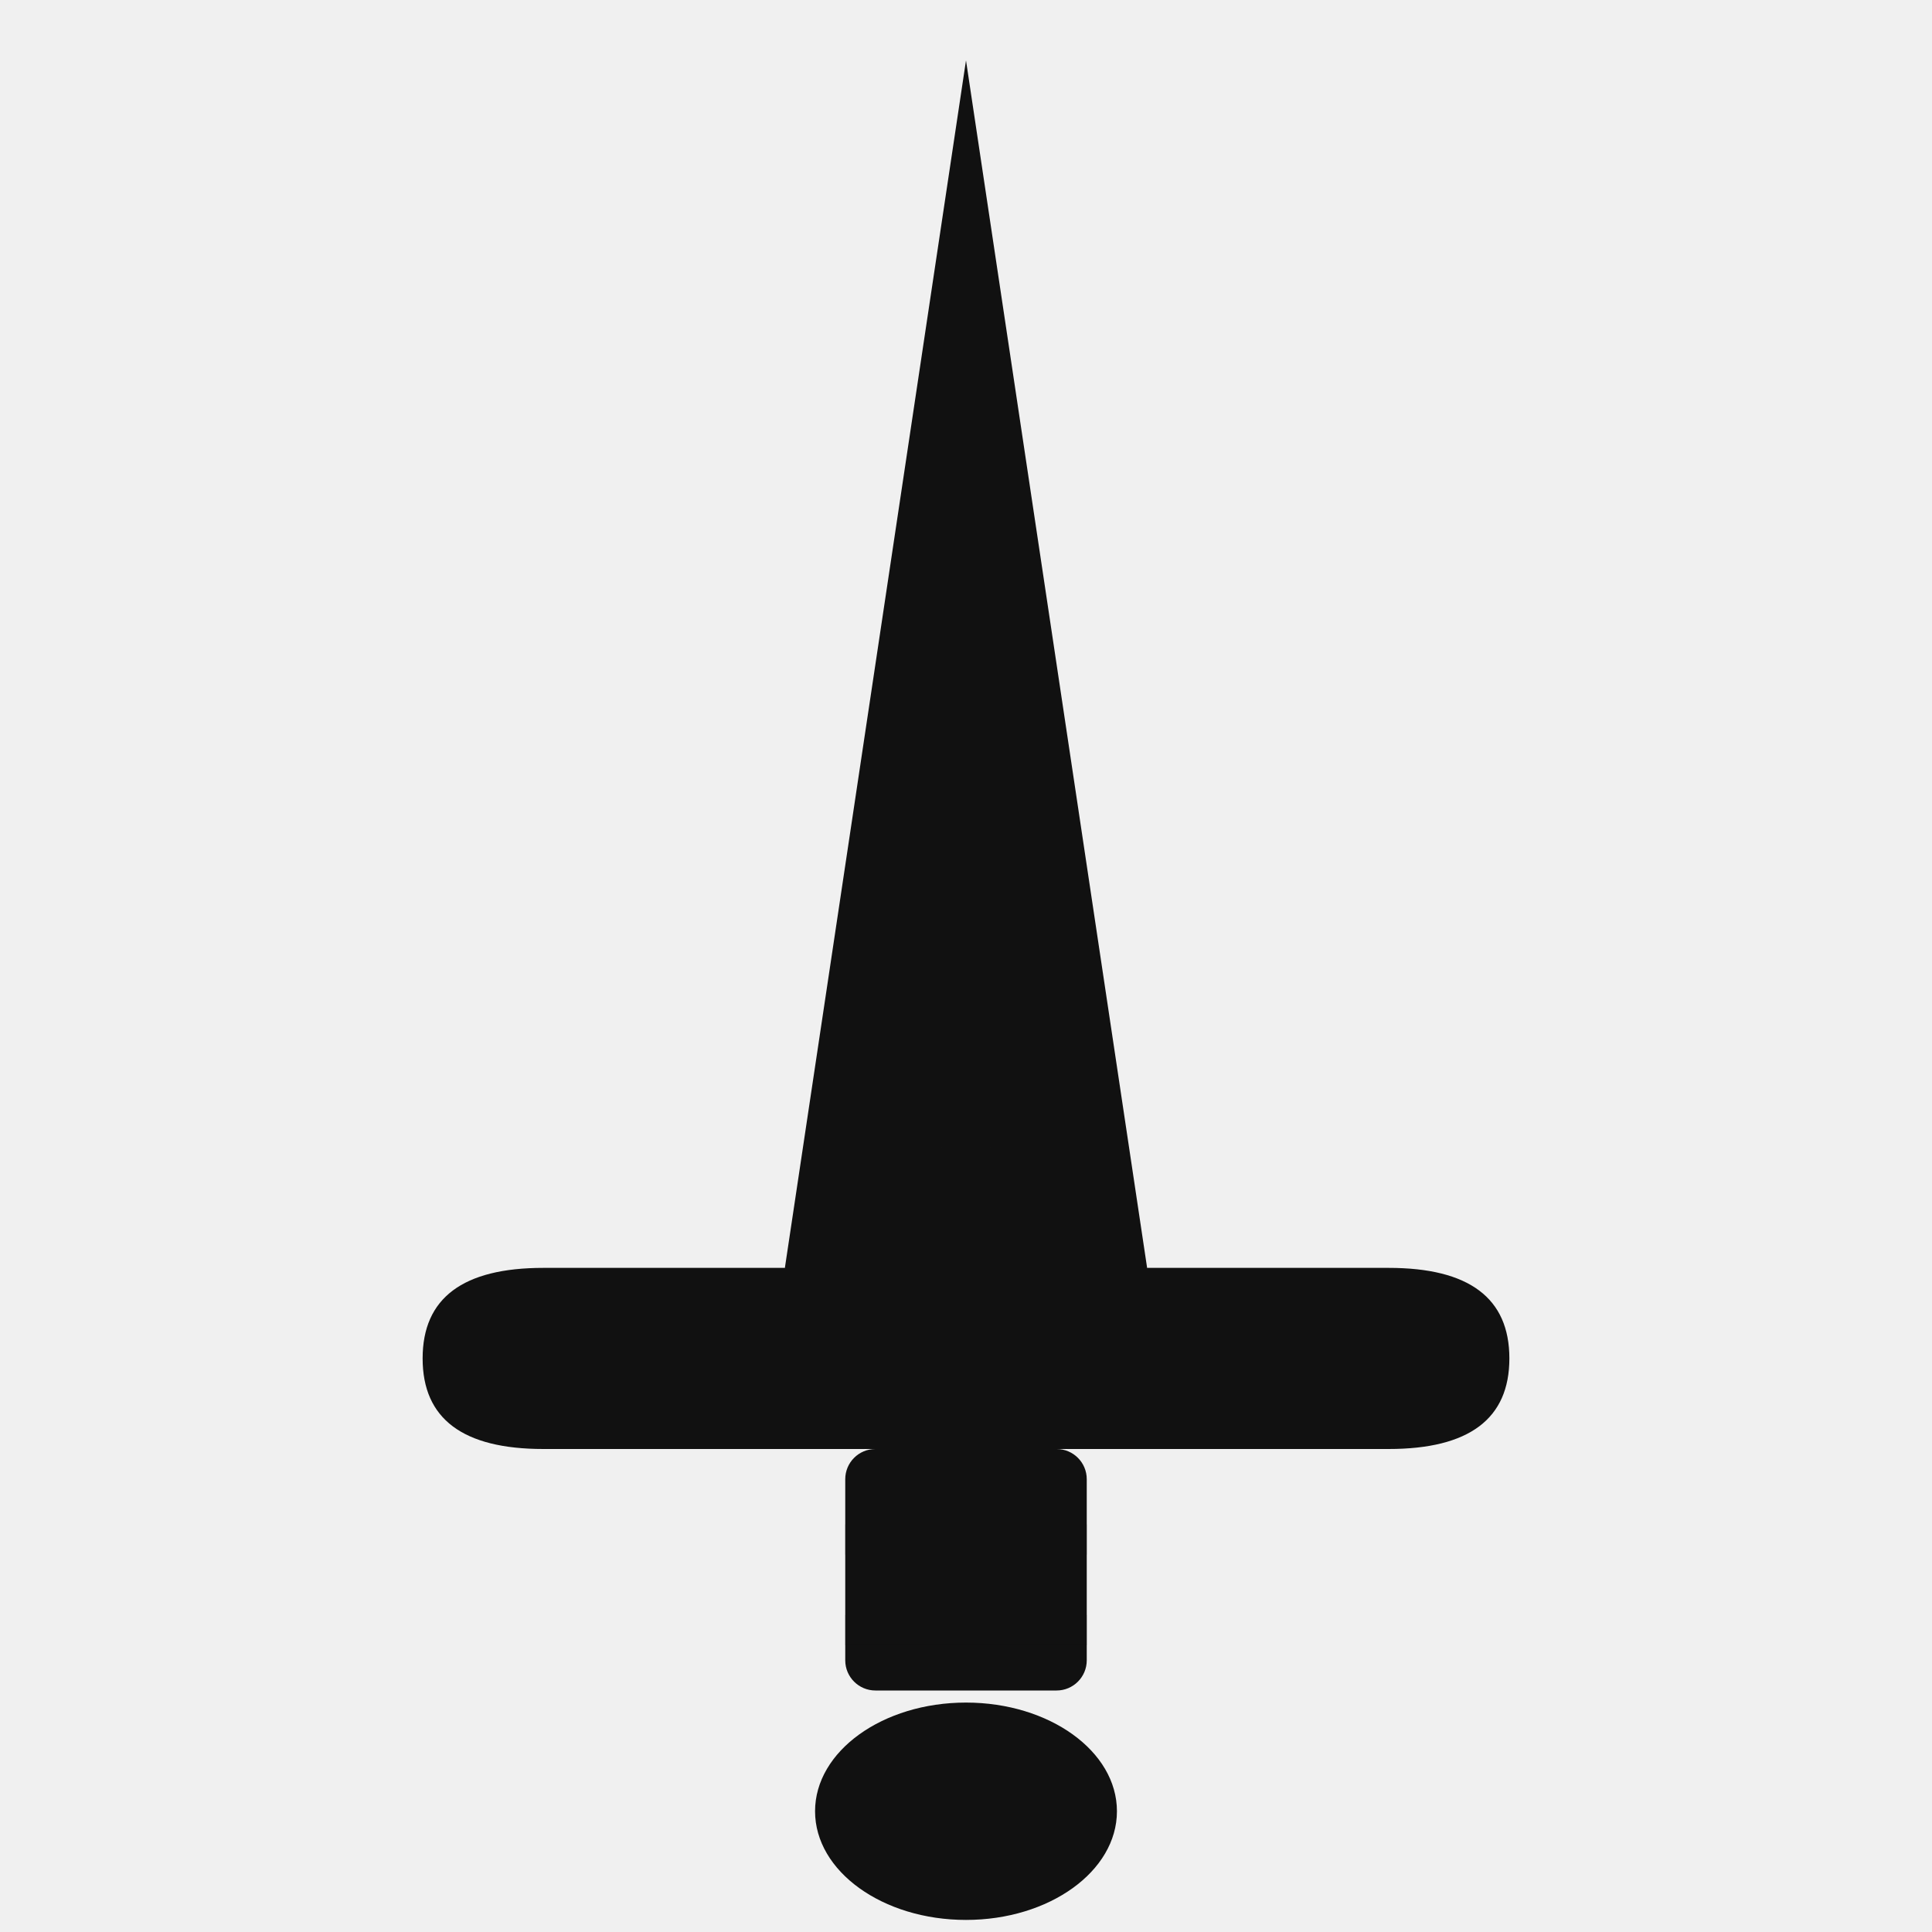
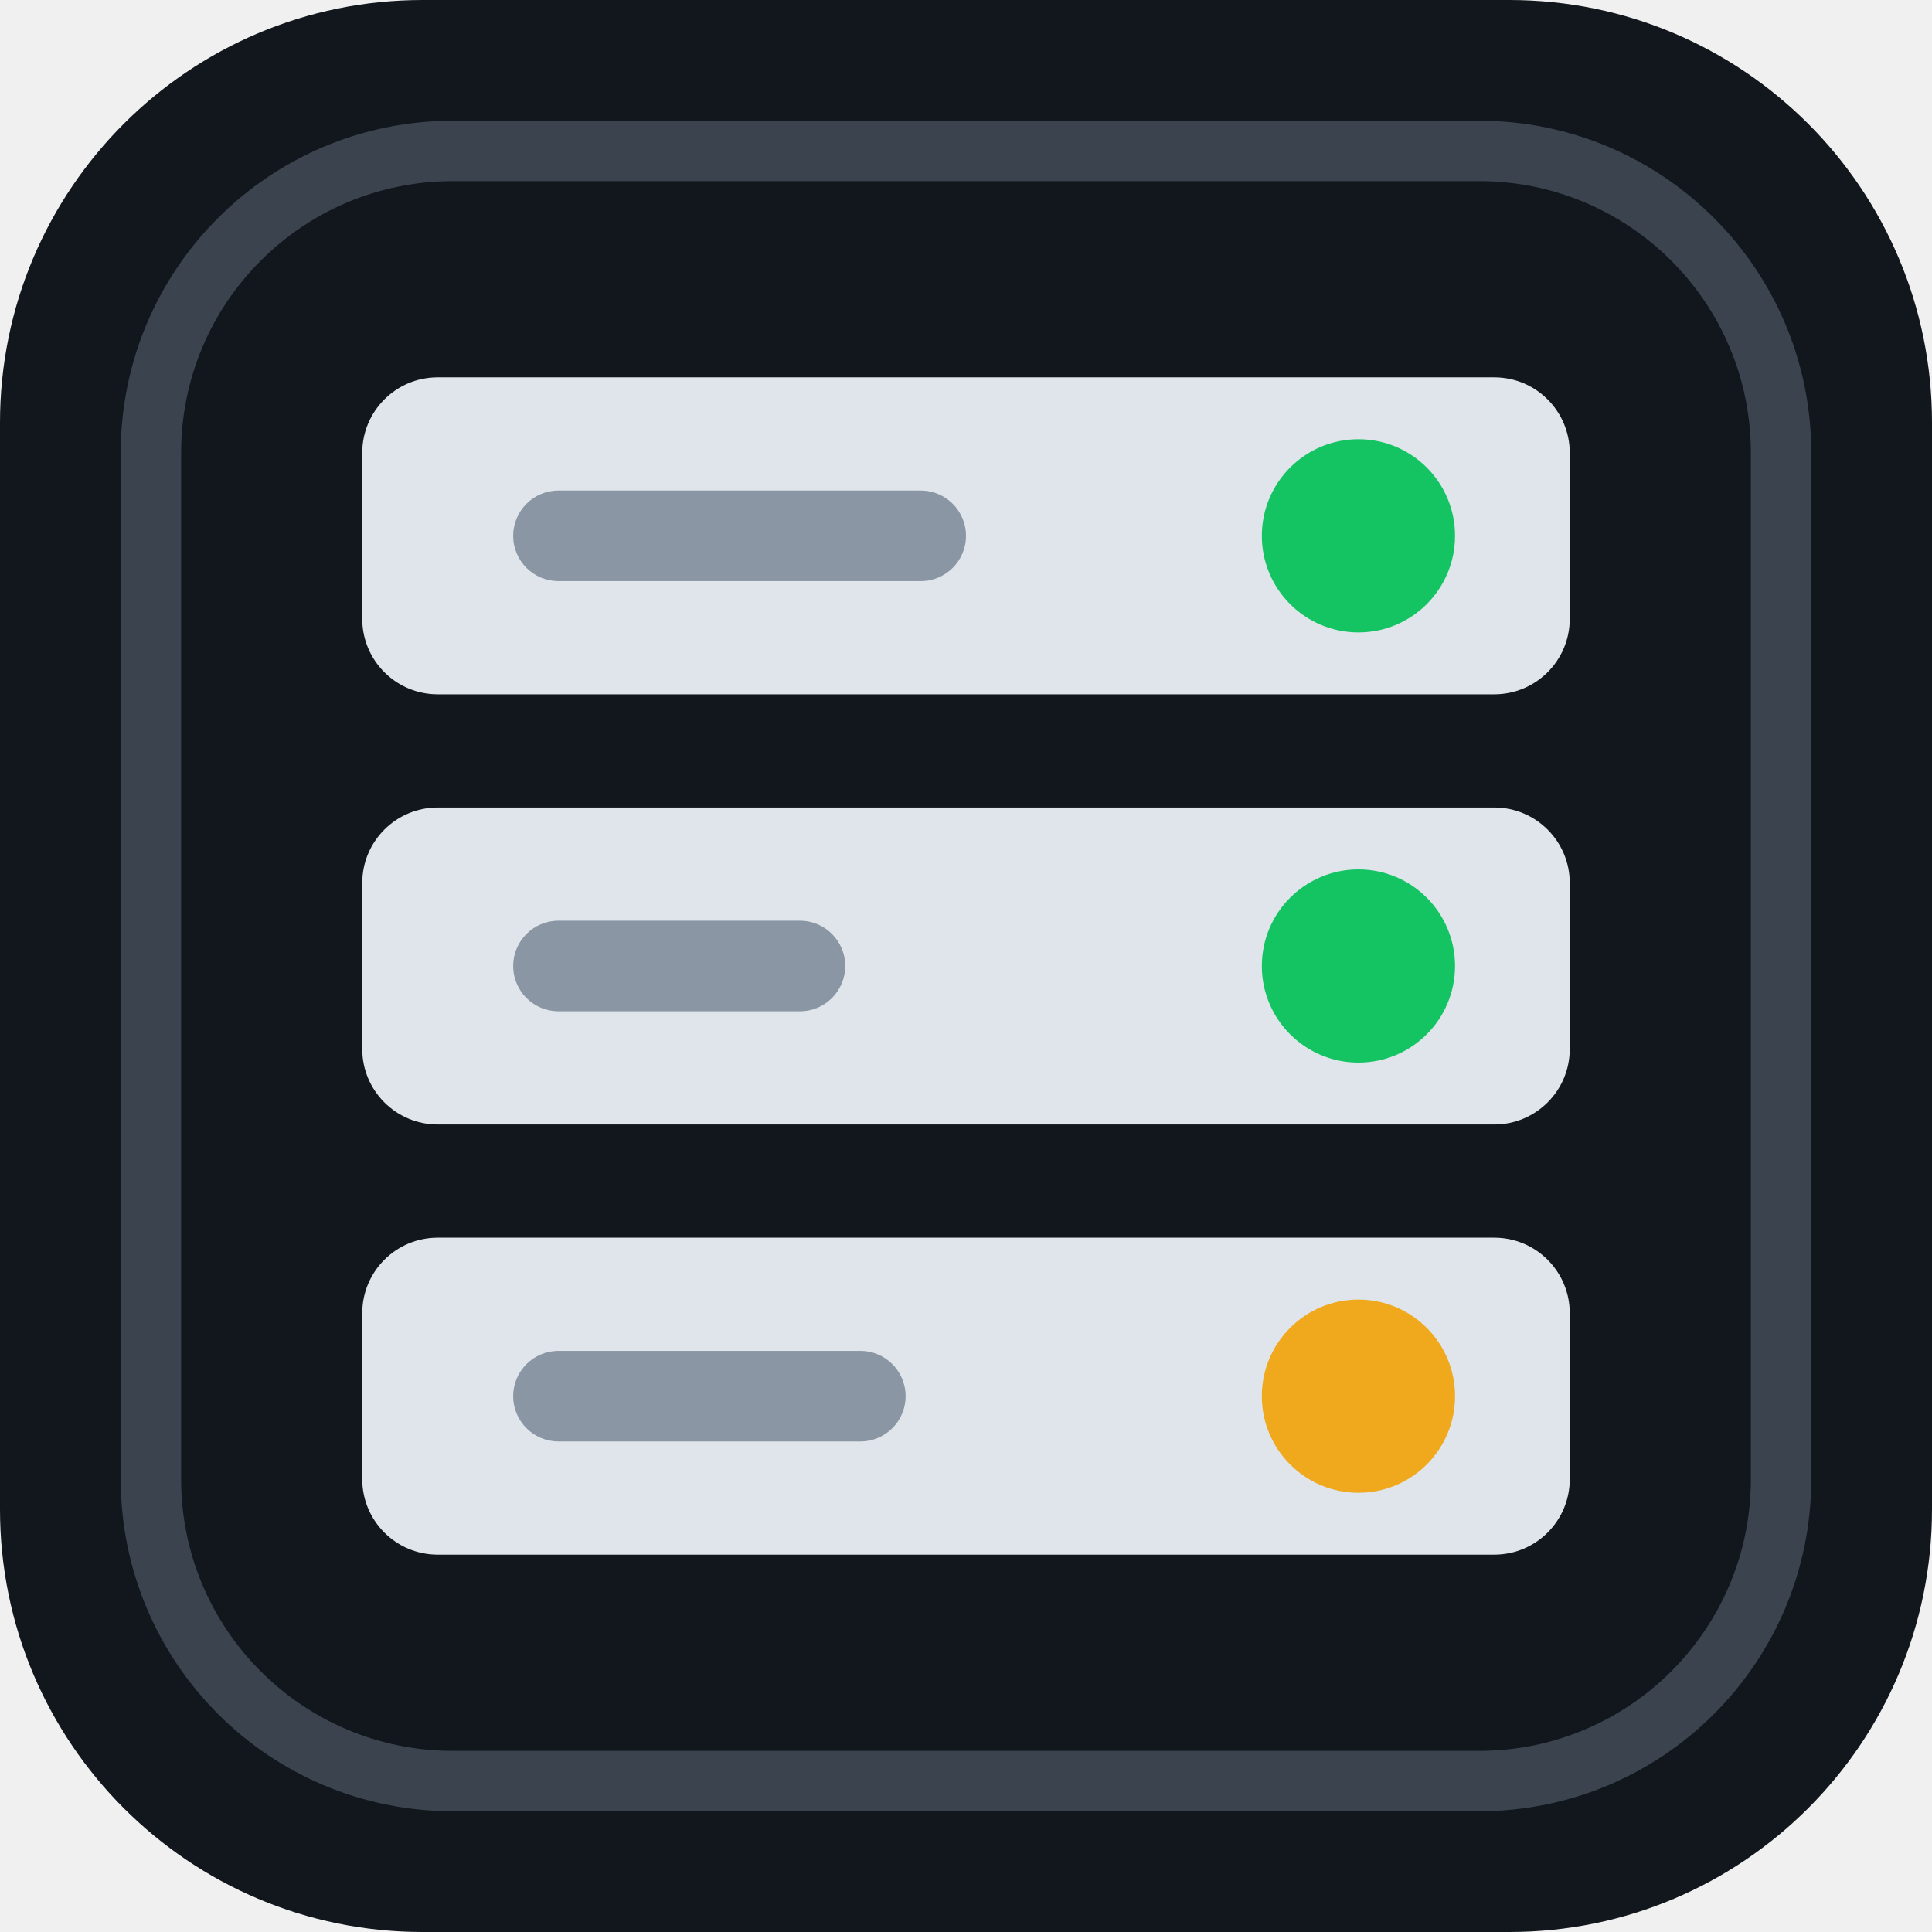
- <svg xmlns="http://www.w3.org/2000/svg" viewBox="0 0 32 32">
-   <style>
-     .s { stroke: #111; fill: none; }
-     .f { fill: #111; }
-     @media (prefers-color-scheme: dark) {
-       .s { stroke: #fff; }
-       .f { fill: #fff; }
-     }
-   </style>
-   <path d="M16 1 L19 21 L16 23 L13 21 Z" class="f" />
-   <line x1="16" y1="4" x2="16" y2="19" class="s" stroke-width="0.8" opacity="0.3" />
-   <path d="M7 22.5 Q7 21 9 21 L23 21 Q25 21 25 22.5 Q25 24 23 24 L9 24 Q7 24 7 22.5 Z" class="f" />
-   <rect x="14" y="24" width="4" height="4" rx="0.5" class="f" />
-   <line x1="14" y1="25.5" x2="18" y2="25.5" class="s" stroke-width="0.5" opacity="0.3" />
-   <line x1="14" y1="27" x2="18" y2="27" class="s" stroke-width="0.5" opacity="0.3" />
-   <ellipse cx="16" cy="30" rx="2.5" ry="1.8" class="f" />
+ <svg xmlns="http://www.w3.org/2000/svg" viewBox="0 0 64 64">
+   <rect width="64" height="64" rx="14" fill="#12171d" />
+   <rect x="5" y="5" width="54" height="54" rx="10" fill="none" stroke="#3b444e" stroke-width="2" />
+   <rect x="12" y="12.5" width="40" height="10.5" rx="2.5" fill="#dfe5eb" />
+   <rect x="12" y="26.75" width="40" height="10.5" rx="2.5" fill="#dfe5eb" />
+   <rect x="12" y="41" width="40" height="10.5" rx="2.5" fill="#dfe5eb" />
+   <rect x="17" y="16.25" width="15" height="3" rx="1.5" fill="#8a96a3" />
+   <rect x="17" y="30.5" width="11" height="3" rx="1.5" fill="#8a96a3" />
+   <rect x="17" y="44.75" width="13" height="3" rx="1.5" fill="#8a96a3" />
+   <circle cx="45" cy="17.75" r="3.2" fill="#14c463" />
+   <circle cx="45" cy="32" r="3.2" fill="#14c463" />
+   <circle cx="45" cy="46.25" r="3.2" fill="#f0a81c" />
</svg>
